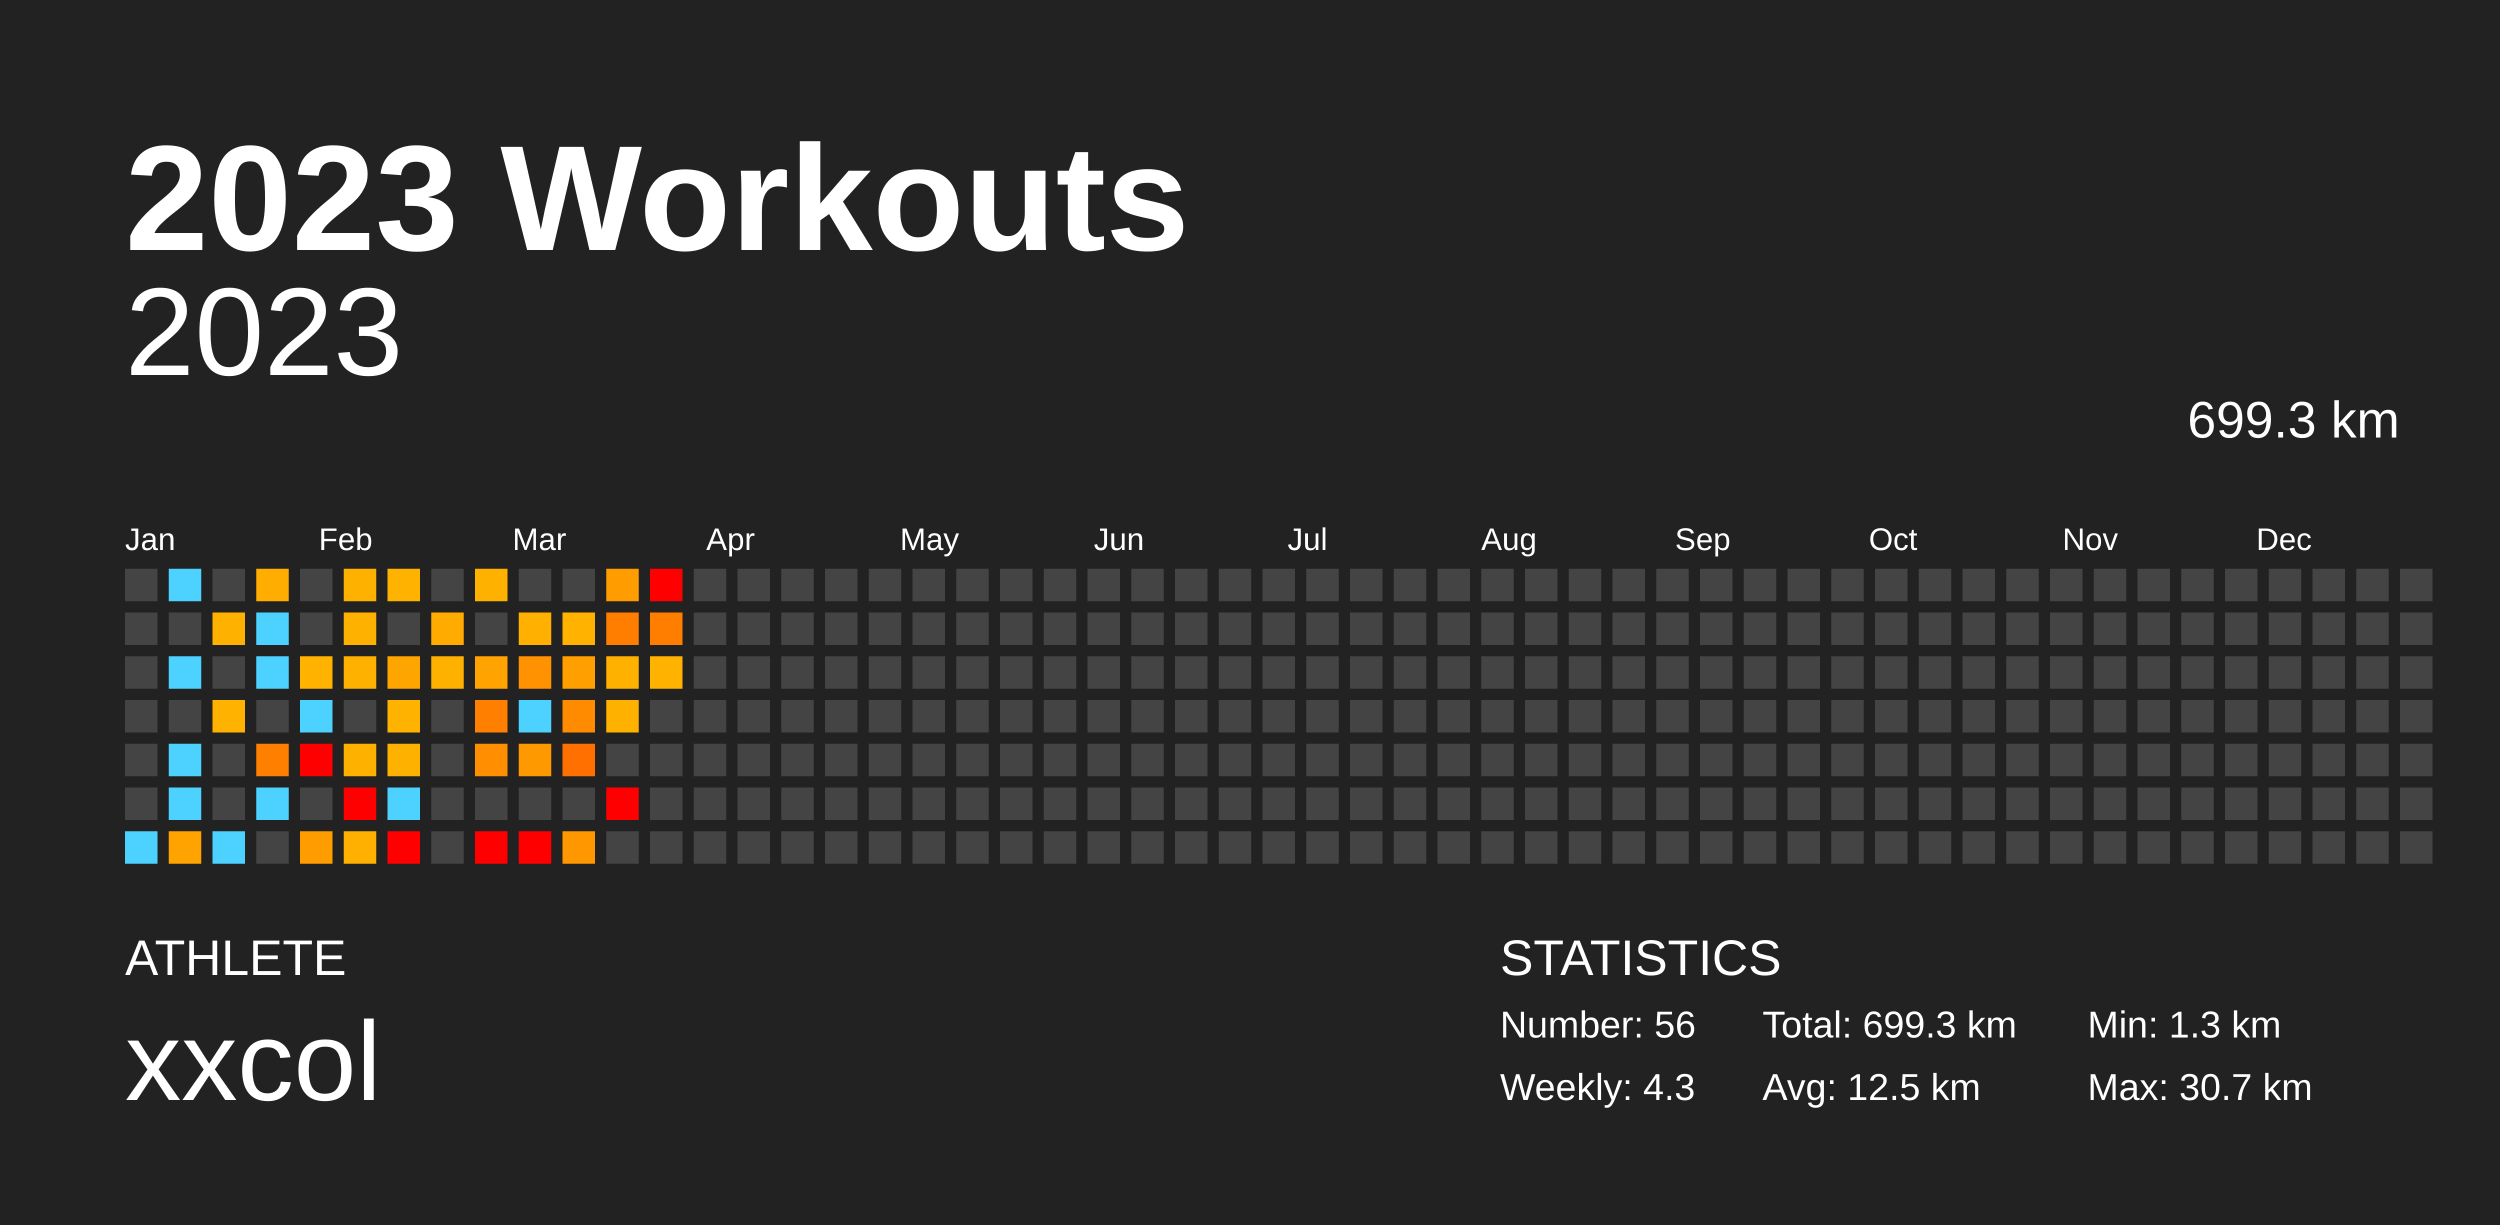
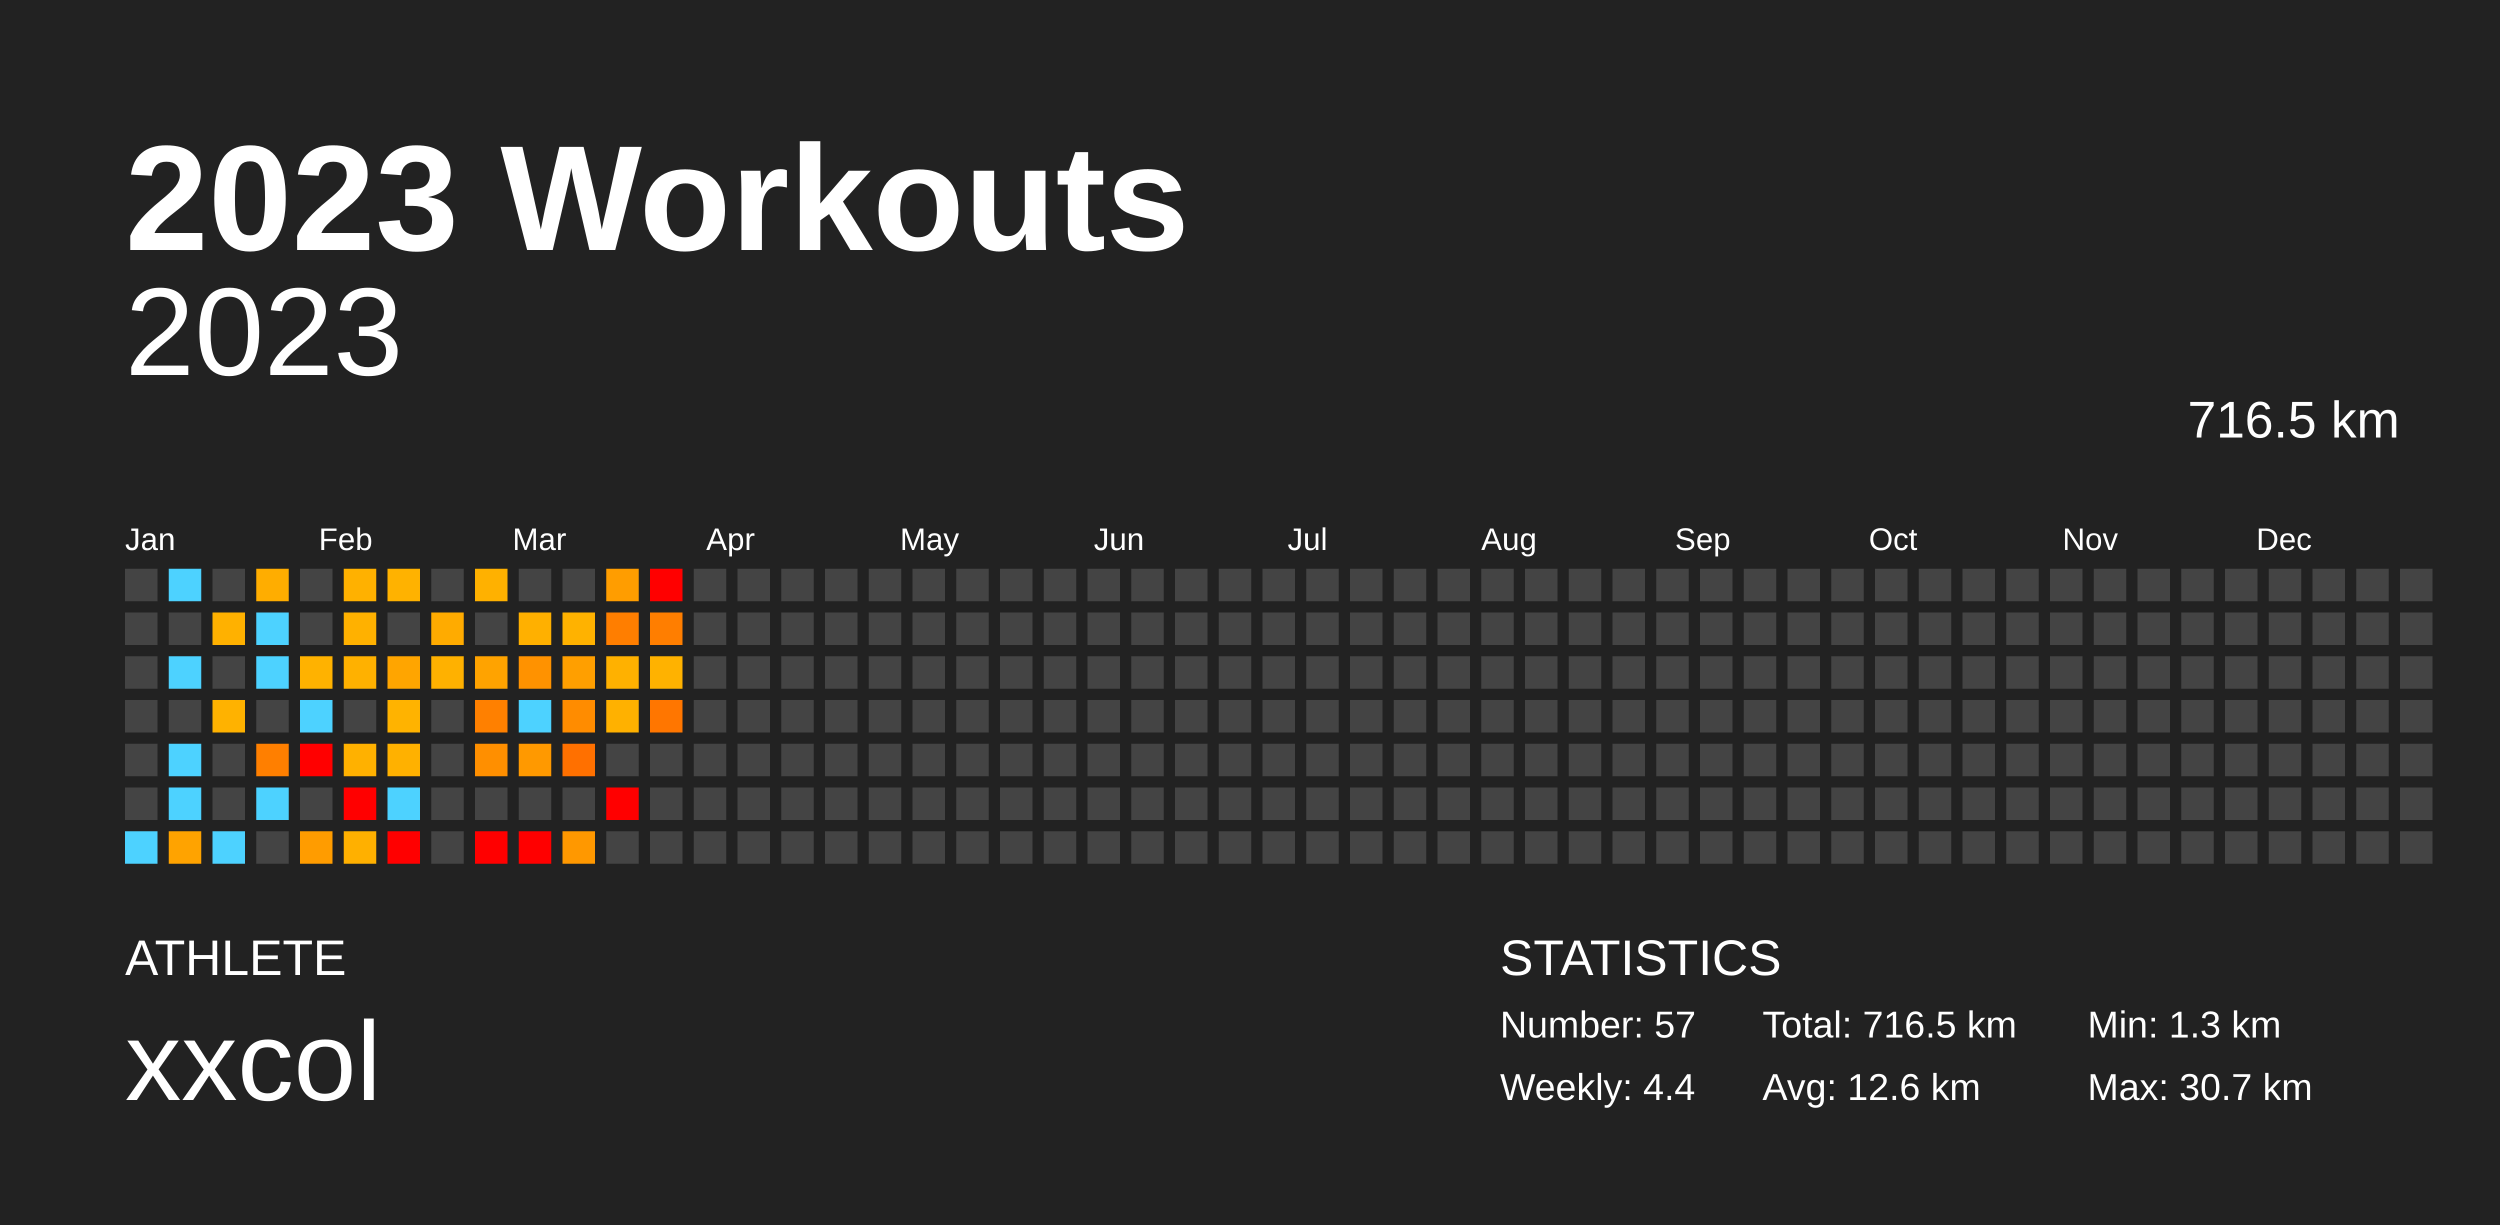
<svg xmlns="http://www.w3.org/2000/svg" baseProfile="full" height="98mm" version="1.1" viewBox="0,0,200,98" width="200mm">
  <defs />
  <rect fill="#222222" height="98" width="200" x="0" y="0" />
  <text fill="#FFFFFF" style="font-size:12px; font-family:Arial; font-weight:bold;" x="10" y="20">2023 Workouts</text>
  <text fill="#FFFFFF" style="font-size:4px; font-family:Arial" x="10" y="78">ATHLETE</text>
  <text fill="#FFFFFF" style="font-size:9px; font-family:Arial" x="10" y="88">xxcol</text>
  <text fill="#FFFFFF" style="font-size:4px; font-family:Arial" x="120" y="78">STATISTICS</text>
-   <text fill="#FFFFFF" style="font-size:3px; font-family:Arial" x="120" y="83">Number: 56</text>
-   <text fill="#FFFFFF" style="font-size:3px; font-family:Arial" x="120" y="88">Weekly: 4.3</text>
-   <text fill="#FFFFFF" style="font-size:3px; font-family:Arial" x="141" y="83">Total: 699.3 km</text>
-   <text fill="#FFFFFF" style="font-size:3px; font-family:Arial" x="141" y="88">Avg: 12.5 km</text>
+   <text fill="#FFFFFF" style="font-size:3px; font-family:Arial" x="120" y="83">Number: 57</text>
+   <text fill="#FFFFFF" style="font-size:3px; font-family:Arial" x="120" y="88">Weekly: 4.4</text>
+   <text fill="#FFFFFF" style="font-size:3px; font-family:Arial" x="141" y="83">Total: 716.5 km</text>
+   <text fill="#FFFFFF" style="font-size:3px; font-family:Arial" x="141" y="88">Avg: 12.6 km</text>
  <text fill="#FFFFFF" style="font-size:3px; font-family:Arial" x="167" y="83">Min: 1.3 km</text>
  <text fill="#FFFFFF" style="font-size:3px; font-family:Arial" x="167" y="88">Max: 30.7 km</text>
  <text alignment-baseline="hanging" fill="#FFFFFF" style="font-size:10.0px; font-family:Arial;" x="10" y="30">2023</text>
-   <text alignment-baseline="hanging" fill="#FFFFFF" style="font-size:4.125px; font-family:Arial;" x="175" y="35">699.3 km</text>
+   <text alignment-baseline="hanging" fill="#FFFFFF" style="font-size:4.125px; font-family:Arial;" x="175" y="35">716.5 km</text>
  <text fill="#FFFFFF" style="font-size:2.5px; font-family:Arial" x="10.0" y="44">Jan</text>
  <text fill="#FFFFFF" style="font-size:2.5px; font-family:Arial" x="25.5" y="44">Feb</text>
  <text fill="#FFFFFF" style="font-size:2.5px; font-family:Arial" x="41.0" y="44">Mar</text>
  <text fill="#FFFFFF" style="font-size:2.5px; font-family:Arial" x="56.5" y="44">Apr</text>
  <text fill="#FFFFFF" style="font-size:2.5px; font-family:Arial" x="72.0" y="44">May</text>
  <text fill="#FFFFFF" style="font-size:2.5px; font-family:Arial" x="87.5" y="44">Jun</text>
  <text fill="#FFFFFF" style="font-size:2.5px; font-family:Arial" x="103.0" y="44">Jul</text>
  <text fill="#FFFFFF" style="font-size:2.5px; font-family:Arial" x="118.5" y="44">Aug</text>
  <text fill="#FFFFFF" style="font-size:2.5px; font-family:Arial" x="134.0" y="44">Sep</text>
  <text fill="#FFFFFF" style="font-size:2.5px; font-family:Arial" x="149.5" y="44">Oct</text>
  <text fill="#FFFFFF" style="font-size:2.5px; font-family:Arial" x="165.0" y="44">Nov</text>
  <text fill="#FFFFFF" style="font-size:2.5px; font-family:Arial" x="180.5" y="44">Dec</text>
  <rect fill="#444444" height="2.6" width="2.6" x="10.0" y="45.5" />
  <rect fill="#444444" height="2.6" width="2.6" x="10.0" y="49.0" />
  <rect fill="#444444" height="2.6" width="2.6" x="10.0" y="52.5" />
  <rect fill="#444444" height="2.6" width="2.6" x="10.0" y="56.0" />
  <rect fill="#444444" height="2.6" width="2.6" x="10.0" y="59.5" />
  <rect fill="#444444" height="2.6" width="2.6" x="10.0" y="63.0" />
  <rect fill="#4dd2ff" height="2.6" width="2.6" x="10.0" y="66.5" />
  <rect fill="#4dd2ff" height="2.6" width="2.6" x="13.5" y="45.5" />
  <rect fill="#444444" height="2.6" width="2.6" x="13.5" y="49.0" />
  <rect fill="#4dd2ff" height="2.6" width="2.6" x="13.5" y="52.5" />
  <rect fill="#444444" height="2.6" width="2.6" x="13.5" y="56.0" />
  <rect fill="#4dd2ff" height="2.6" width="2.6" x="13.5" y="59.5" />
  <rect fill="#4dd2ff" height="2.6" width="2.6" x="13.5" y="63.0" />
  <rect fill="#ffa300" height="2.6" width="2.6" x="13.5" y="66.5" />
  <rect fill="#444444" height="2.6" width="2.6" x="17.0" y="45.5" />
  <rect fill="#ffb100" height="2.6" width="2.6" x="17.0" y="49.0" />
  <rect fill="#444444" height="2.6" width="2.6" x="17.0" y="52.5" />
  <rect fill="#ffb200" height="2.6" width="2.6" x="17.0" y="56.0" />
  <rect fill="#444444" height="2.6" width="2.6" x="17.0" y="59.5" />
  <rect fill="#444444" height="2.6" width="2.6" x="17.0" y="63.0" />
  <rect fill="#4dd2ff" height="2.6" width="2.6" x="17.0" y="66.5" />
  <rect fill="#ffad00" height="2.6" width="2.6" x="20.5" y="45.5" />
  <rect fill="#4dd2ff" height="2.6" width="2.6" x="20.5" y="49.0" />
  <rect fill="#4dd2ff" height="2.6" width="2.6" x="20.5" y="52.5" />
  <rect fill="#444444" height="2.6" width="2.6" x="20.5" y="56.0" />
  <rect fill="#ff7f00" height="2.6" width="2.6" x="20.5" y="59.5" />
  <rect fill="#4dd2ff" height="2.6" width="2.6" x="20.5" y="63.0" />
  <rect fill="#444444" height="2.6" width="2.6" x="20.5" y="66.5" />
  <rect fill="#444444" height="2.6" width="2.6" x="24.0" y="45.5" />
  <rect fill="#444444" height="2.6" width="2.6" x="24.0" y="49.0" />
  <rect fill="#ffb200" height="2.6" width="2.6" x="24.0" y="52.5" />
  <rect fill="#4dd2ff" height="2.6" width="2.6" x="24.0" y="56.0" />
  <rect fill="red" height="2.6" width="2.6" x="24.0" y="59.5" />
  <rect fill="#444444" height="2.6" width="2.6" x="24.0" y="63.0" />
  <rect fill="#ff9c00" height="2.6" width="2.6" x="24.0" y="66.5" />
  <rect fill="#ffb100" height="2.6" width="2.6" x="27.5" y="45.5" />
  <rect fill="#ffb100" height="2.6" width="2.6" x="27.5" y="49.0" />
  <rect fill="#ffb100" height="2.6" width="2.6" x="27.5" y="52.5" />
  <rect fill="#444444" height="2.6" width="2.6" x="27.5" y="56.0" />
  <rect fill="#ffb100" height="2.6" width="2.6" x="27.5" y="59.5" />
  <rect fill="red" height="2.6" width="2.6" x="27.5" y="63.0" />
  <rect fill="#ffb000" height="2.6" width="2.6" x="27.5" y="66.5" />
  <rect fill="#ffb200" height="2.6" width="2.6" x="31.0" y="45.5" />
  <rect fill="#444444" height="2.6" width="2.6" x="31.0" y="49.0" />
  <rect fill="#ffa500" height="2.6" width="2.6" x="31.0" y="52.5" />
  <rect fill="#ffb300" height="2.6" width="2.6" x="31.0" y="56.0" />
  <rect fill="#ffb100" height="2.6" width="2.6" x="31.0" y="59.5" />
  <rect fill="#4dd2ff" height="2.6" width="2.6" x="31.0" y="63.0" />
  <rect fill="red" height="2.6" width="2.6" x="31.0" y="66.5" />
  <rect fill="#444444" height="2.6" width="2.6" x="34.5" y="45.5" />
  <rect fill="#ffab00" height="2.6" width="2.6" x="34.5" y="49.0" />
  <rect fill="#ffb100" height="2.6" width="2.6" x="34.5" y="52.5" />
  <rect fill="#444444" height="2.6" width="2.6" x="34.5" y="56.0" />
  <rect fill="#444444" height="2.6" width="2.6" x="34.5" y="59.5" />
  <rect fill="#444444" height="2.6" width="2.6" x="34.5" y="63.0" />
  <rect fill="#444444" height="2.6" width="2.6" x="34.5" y="66.5" />
  <rect fill="#ffb100" height="2.6" width="2.6" x="38.0" y="45.5" />
  <rect fill="#444444" height="2.6" width="2.6" x="38.0" y="49.0" />
  <rect fill="#ffa300" height="2.6" width="2.6" x="38.0" y="52.5" />
  <rect fill="#ff8000" height="2.6" width="2.6" x="38.0" y="56.0" />
  <rect fill="#ff8f00" height="2.6" width="2.6" x="38.0" y="59.5" />
  <rect fill="#444444" height="2.6" width="2.6" x="38.0" y="63.0" />
  <rect fill="red" height="2.6" width="2.6" x="38.0" y="66.5" />
  <rect fill="#444444" height="2.6" width="2.6" x="41.5" y="45.5" />
  <rect fill="#ffb000" height="2.6" width="2.6" x="41.5" y="49.0" />
  <rect fill="#ff9200" height="2.6" width="2.6" x="41.5" y="52.5" />
  <rect fill="#4dd2ff" height="2.6" width="2.6" x="41.5" y="56.0" />
  <rect fill="#ff9900" height="2.6" width="2.6" x="41.5" y="59.5" />
  <rect fill="#444444" height="2.6" width="2.6" x="41.5" y="63.0" />
  <rect fill="red" height="2.6" width="2.6" x="41.5" y="66.5" />
  <rect fill="#444444" height="2.6" width="2.6" x="45.0" y="45.5" />
  <rect fill="#ffb200" height="2.6" width="2.6" x="45.0" y="49.0" />
  <rect fill="#ff9f00" height="2.6" width="2.6" x="45.0" y="52.5" />
  <rect fill="#ff8c00" height="2.6" width="2.6" x="45.0" y="56.0" />
  <rect fill="#ff7000" height="2.6" width="2.6" x="45.0" y="59.5" />
  <rect fill="#444444" height="2.6" width="2.6" x="45.0" y="63.0" />
  <rect fill="#ff9800" height="2.6" width="2.6" x="45.0" y="66.5" />
  <rect fill="#ff9d00" height="2.6" width="2.6" x="48.5" y="45.5" />
  <rect fill="#ff7e00" height="2.6" width="2.6" x="48.5" y="49.0" />
  <rect fill="#ffb100" height="2.6" width="2.6" x="48.5" y="52.5" />
  <rect fill="#ffb100" height="2.6" width="2.6" x="48.5" y="56.0" />
  <rect fill="#444444" height="2.6" width="2.6" x="48.5" y="59.5" />
  <rect fill="red" height="2.6" width="2.6" x="48.5" y="63.0" />
  <rect fill="#444444" height="2.6" width="2.6" x="48.5" y="66.5" />
  <rect fill="red" height="2.6" width="2.6" x="52.0" y="45.5" />
  <rect fill="#ff7e00" height="2.6" width="2.6" x="52.0" y="49.0" />
  <rect fill="#ffb200" height="2.6" width="2.6" x="52.0" y="52.5" />
-   <rect fill="#444444" height="2.6" width="2.6" x="52.0" y="56.0" />
+   <rect fill="#ff7600" height="2.6" width="2.6" x="52.0" y="56.0" />
  <rect fill="#444444" height="2.6" width="2.6" x="52.0" y="59.5" />
  <rect fill="#444444" height="2.6" width="2.6" x="52.0" y="63.0" />
  <rect fill="#444444" height="2.6" width="2.6" x="52.0" y="66.5" />
  <rect fill="#444444" height="2.6" width="2.6" x="55.5" y="45.5" />
  <rect fill="#444444" height="2.6" width="2.6" x="55.5" y="49.0" />
  <rect fill="#444444" height="2.6" width="2.6" x="55.5" y="52.5" />
  <rect fill="#444444" height="2.6" width="2.6" x="55.5" y="56.0" />
  <rect fill="#444444" height="2.6" width="2.6" x="55.5" y="59.5" />
  <rect fill="#444444" height="2.6" width="2.6" x="55.5" y="63.0" />
  <rect fill="#444444" height="2.6" width="2.6" x="55.5" y="66.5" />
  <rect fill="#444444" height="2.6" width="2.6" x="59.0" y="45.5" />
  <rect fill="#444444" height="2.6" width="2.6" x="59.0" y="49.0" />
  <rect fill="#444444" height="2.6" width="2.6" x="59.0" y="52.5" />
  <rect fill="#444444" height="2.6" width="2.6" x="59.0" y="56.0" />
  <rect fill="#444444" height="2.6" width="2.6" x="59.0" y="59.5" />
  <rect fill="#444444" height="2.6" width="2.6" x="59.0" y="63.0" />
  <rect fill="#444444" height="2.6" width="2.6" x="59.0" y="66.5" />
  <rect fill="#444444" height="2.6" width="2.6" x="62.5" y="45.5" />
  <rect fill="#444444" height="2.6" width="2.6" x="62.5" y="49.0" />
  <rect fill="#444444" height="2.6" width="2.6" x="62.5" y="52.5" />
  <rect fill="#444444" height="2.6" width="2.6" x="62.5" y="56.0" />
  <rect fill="#444444" height="2.6" width="2.6" x="62.5" y="59.5" />
  <rect fill="#444444" height="2.6" width="2.6" x="62.5" y="63.0" />
  <rect fill="#444444" height="2.6" width="2.6" x="62.5" y="66.5" />
  <rect fill="#444444" height="2.6" width="2.6" x="66.0" y="45.5" />
  <rect fill="#444444" height="2.6" width="2.6" x="66.0" y="49.0" />
  <rect fill="#444444" height="2.6" width="2.6" x="66.0" y="52.5" />
  <rect fill="#444444" height="2.6" width="2.6" x="66.0" y="56.0" />
  <rect fill="#444444" height="2.6" width="2.6" x="66.0" y="59.5" />
  <rect fill="#444444" height="2.6" width="2.6" x="66.0" y="63.0" />
  <rect fill="#444444" height="2.6" width="2.6" x="66.0" y="66.5" />
  <rect fill="#444444" height="2.6" width="2.6" x="69.5" y="45.5" />
  <rect fill="#444444" height="2.6" width="2.6" x="69.5" y="49.0" />
  <rect fill="#444444" height="2.6" width="2.6" x="69.5" y="52.5" />
  <rect fill="#444444" height="2.6" width="2.6" x="69.5" y="56.0" />
  <rect fill="#444444" height="2.6" width="2.6" x="69.5" y="59.5" />
  <rect fill="#444444" height="2.6" width="2.6" x="69.5" y="63.0" />
  <rect fill="#444444" height="2.6" width="2.6" x="69.5" y="66.5" />
  <rect fill="#444444" height="2.6" width="2.6" x="73.0" y="45.5" />
  <rect fill="#444444" height="2.6" width="2.6" x="73.0" y="49.0" />
  <rect fill="#444444" height="2.6" width="2.6" x="73.0" y="52.5" />
  <rect fill="#444444" height="2.6" width="2.6" x="73.0" y="56.0" />
  <rect fill="#444444" height="2.6" width="2.6" x="73.0" y="59.5" />
  <rect fill="#444444" height="2.6" width="2.6" x="73.0" y="63.0" />
  <rect fill="#444444" height="2.6" width="2.6" x="73.0" y="66.5" />
  <rect fill="#444444" height="2.6" width="2.6" x="76.5" y="45.5" />
  <rect fill="#444444" height="2.6" width="2.6" x="76.5" y="49.0" />
  <rect fill="#444444" height="2.6" width="2.6" x="76.5" y="52.5" />
  <rect fill="#444444" height="2.6" width="2.6" x="76.5" y="56.0" />
  <rect fill="#444444" height="2.6" width="2.6" x="76.5" y="59.5" />
  <rect fill="#444444" height="2.6" width="2.6" x="76.5" y="63.0" />
  <rect fill="#444444" height="2.6" width="2.6" x="76.5" y="66.5" />
  <rect fill="#444444" height="2.6" width="2.6" x="80.0" y="45.5" />
  <rect fill="#444444" height="2.6" width="2.6" x="80.0" y="49.0" />
  <rect fill="#444444" height="2.6" width="2.6" x="80.0" y="52.5" />
  <rect fill="#444444" height="2.6" width="2.6" x="80.0" y="56.0" />
  <rect fill="#444444" height="2.6" width="2.6" x="80.0" y="59.5" />
  <rect fill="#444444" height="2.6" width="2.6" x="80.0" y="63.0" />
  <rect fill="#444444" height="2.6" width="2.6" x="80.0" y="66.5" />
  <rect fill="#444444" height="2.6" width="2.6" x="83.5" y="45.5" />
  <rect fill="#444444" height="2.6" width="2.6" x="83.5" y="49.0" />
  <rect fill="#444444" height="2.6" width="2.6" x="83.5" y="52.5" />
  <rect fill="#444444" height="2.6" width="2.6" x="83.5" y="56.0" />
  <rect fill="#444444" height="2.6" width="2.6" x="83.5" y="59.5" />
  <rect fill="#444444" height="2.6" width="2.6" x="83.5" y="63.0" />
  <rect fill="#444444" height="2.6" width="2.6" x="83.5" y="66.5" />
  <rect fill="#444444" height="2.6" width="2.6" x="87.0" y="45.5" />
  <rect fill="#444444" height="2.6" width="2.6" x="87.0" y="49.0" />
  <rect fill="#444444" height="2.6" width="2.6" x="87.0" y="52.5" />
  <rect fill="#444444" height="2.6" width="2.6" x="87.0" y="56.0" />
  <rect fill="#444444" height="2.6" width="2.6" x="87.0" y="59.5" />
  <rect fill="#444444" height="2.6" width="2.6" x="87.0" y="63.0" />
  <rect fill="#444444" height="2.6" width="2.6" x="87.0" y="66.5" />
  <rect fill="#444444" height="2.6" width="2.6" x="90.5" y="45.5" />
  <rect fill="#444444" height="2.6" width="2.6" x="90.5" y="49.0" />
  <rect fill="#444444" height="2.6" width="2.6" x="90.5" y="52.5" />
  <rect fill="#444444" height="2.6" width="2.6" x="90.5" y="56.0" />
  <rect fill="#444444" height="2.6" width="2.6" x="90.5" y="59.5" />
  <rect fill="#444444" height="2.6" width="2.6" x="90.5" y="63.0" />
  <rect fill="#444444" height="2.6" width="2.6" x="90.5" y="66.5" />
  <rect fill="#444444" height="2.6" width="2.6" x="94.0" y="45.5" />
  <rect fill="#444444" height="2.6" width="2.6" x="94.0" y="49.0" />
  <rect fill="#444444" height="2.6" width="2.6" x="94.0" y="52.5" />
  <rect fill="#444444" height="2.6" width="2.6" x="94.0" y="56.0" />
  <rect fill="#444444" height="2.6" width="2.6" x="94.0" y="59.5" />
  <rect fill="#444444" height="2.6" width="2.6" x="94.0" y="63.0" />
  <rect fill="#444444" height="2.6" width="2.6" x="94.0" y="66.5" />
  <rect fill="#444444" height="2.6" width="2.6" x="97.5" y="45.5" />
  <rect fill="#444444" height="2.6" width="2.6" x="97.5" y="49.0" />
  <rect fill="#444444" height="2.6" width="2.6" x="97.5" y="52.5" />
  <rect fill="#444444" height="2.6" width="2.6" x="97.5" y="56.0" />
  <rect fill="#444444" height="2.6" width="2.6" x="97.5" y="59.5" />
  <rect fill="#444444" height="2.6" width="2.6" x="97.5" y="63.0" />
  <rect fill="#444444" height="2.6" width="2.6" x="97.5" y="66.5" />
  <rect fill="#444444" height="2.6" width="2.6" x="101.0" y="45.5" />
  <rect fill="#444444" height="2.6" width="2.6" x="101.0" y="49.0" />
  <rect fill="#444444" height="2.6" width="2.6" x="101.0" y="52.5" />
  <rect fill="#444444" height="2.6" width="2.6" x="101.0" y="56.0" />
  <rect fill="#444444" height="2.6" width="2.6" x="101.0" y="59.5" />
  <rect fill="#444444" height="2.6" width="2.6" x="101.0" y="63.0" />
  <rect fill="#444444" height="2.6" width="2.6" x="101.0" y="66.5" />
  <rect fill="#444444" height="2.6" width="2.6" x="104.5" y="45.5" />
  <rect fill="#444444" height="2.6" width="2.6" x="104.5" y="49.0" />
  <rect fill="#444444" height="2.6" width="2.6" x="104.5" y="52.5" />
  <rect fill="#444444" height="2.6" width="2.6" x="104.5" y="56.0" />
  <rect fill="#444444" height="2.6" width="2.6" x="104.5" y="59.5" />
  <rect fill="#444444" height="2.6" width="2.6" x="104.5" y="63.0" />
  <rect fill="#444444" height="2.6" width="2.6" x="104.5" y="66.5" />
  <rect fill="#444444" height="2.6" width="2.6" x="108.0" y="45.5" />
  <rect fill="#444444" height="2.6" width="2.6" x="108.0" y="49.0" />
  <rect fill="#444444" height="2.6" width="2.6" x="108.0" y="52.5" />
  <rect fill="#444444" height="2.6" width="2.6" x="108.0" y="56.0" />
  <rect fill="#444444" height="2.6" width="2.6" x="108.0" y="59.5" />
  <rect fill="#444444" height="2.6" width="2.6" x="108.0" y="63.0" />
  <rect fill="#444444" height="2.6" width="2.6" x="108.0" y="66.5" />
  <rect fill="#444444" height="2.6" width="2.6" x="111.5" y="45.5" />
  <rect fill="#444444" height="2.6" width="2.6" x="111.5" y="49.0" />
  <rect fill="#444444" height="2.6" width="2.6" x="111.5" y="52.5" />
  <rect fill="#444444" height="2.6" width="2.6" x="111.5" y="56.0" />
  <rect fill="#444444" height="2.6" width="2.6" x="111.5" y="59.5" />
  <rect fill="#444444" height="2.6" width="2.6" x="111.5" y="63.0" />
  <rect fill="#444444" height="2.6" width="2.6" x="111.5" y="66.5" />
  <rect fill="#444444" height="2.6" width="2.6" x="115.0" y="45.5" />
  <rect fill="#444444" height="2.6" width="2.6" x="115.0" y="49.0" />
  <rect fill="#444444" height="2.6" width="2.6" x="115.0" y="52.5" />
  <rect fill="#444444" height="2.6" width="2.6" x="115.0" y="56.0" />
  <rect fill="#444444" height="2.6" width="2.6" x="115.0" y="59.5" />
  <rect fill="#444444" height="2.6" width="2.6" x="115.0" y="63.0" />
  <rect fill="#444444" height="2.6" width="2.6" x="115.0" y="66.5" />
  <rect fill="#444444" height="2.6" width="2.6" x="118.5" y="45.5" />
  <rect fill="#444444" height="2.6" width="2.6" x="118.5" y="49.0" />
  <rect fill="#444444" height="2.6" width="2.6" x="118.5" y="52.5" />
  <rect fill="#444444" height="2.6" width="2.6" x="118.5" y="56.0" />
  <rect fill="#444444" height="2.6" width="2.6" x="118.5" y="59.5" />
  <rect fill="#444444" height="2.6" width="2.6" x="118.5" y="63.0" />
  <rect fill="#444444" height="2.6" width="2.6" x="118.5" y="66.5" />
  <rect fill="#444444" height="2.6" width="2.6" x="122.0" y="45.5" />
  <rect fill="#444444" height="2.6" width="2.6" x="122.0" y="49.0" />
  <rect fill="#444444" height="2.6" width="2.6" x="122.0" y="52.5" />
  <rect fill="#444444" height="2.6" width="2.6" x="122.0" y="56.0" />
  <rect fill="#444444" height="2.6" width="2.6" x="122.0" y="59.5" />
  <rect fill="#444444" height="2.6" width="2.6" x="122.0" y="63.0" />
  <rect fill="#444444" height="2.6" width="2.6" x="122.0" y="66.5" />
  <rect fill="#444444" height="2.6" width="2.6" x="125.5" y="45.5" />
  <rect fill="#444444" height="2.6" width="2.6" x="125.5" y="49.0" />
  <rect fill="#444444" height="2.6" width="2.6" x="125.5" y="52.5" />
  <rect fill="#444444" height="2.6" width="2.6" x="125.5" y="56.0" />
  <rect fill="#444444" height="2.6" width="2.6" x="125.5" y="59.5" />
  <rect fill="#444444" height="2.6" width="2.6" x="125.5" y="63.0" />
  <rect fill="#444444" height="2.6" width="2.6" x="125.5" y="66.5" />
  <rect fill="#444444" height="2.6" width="2.6" x="129.0" y="45.5" />
  <rect fill="#444444" height="2.6" width="2.6" x="129.0" y="49.0" />
  <rect fill="#444444" height="2.6" width="2.6" x="129.0" y="52.5" />
  <rect fill="#444444" height="2.6" width="2.6" x="129.0" y="56.0" />
  <rect fill="#444444" height="2.6" width="2.6" x="129.0" y="59.5" />
  <rect fill="#444444" height="2.6" width="2.6" x="129.0" y="63.0" />
  <rect fill="#444444" height="2.6" width="2.6" x="129.0" y="66.5" />
  <rect fill="#444444" height="2.6" width="2.6" x="132.5" y="45.5" />
  <rect fill="#444444" height="2.6" width="2.6" x="132.5" y="49.0" />
  <rect fill="#444444" height="2.6" width="2.6" x="132.5" y="52.5" />
  <rect fill="#444444" height="2.6" width="2.6" x="132.5" y="56.0" />
  <rect fill="#444444" height="2.6" width="2.6" x="132.5" y="59.5" />
  <rect fill="#444444" height="2.6" width="2.6" x="132.5" y="63.0" />
  <rect fill="#444444" height="2.6" width="2.6" x="132.5" y="66.5" />
  <rect fill="#444444" height="2.6" width="2.6" x="136.0" y="45.5" />
  <rect fill="#444444" height="2.6" width="2.6" x="136.0" y="49.0" />
  <rect fill="#444444" height="2.6" width="2.6" x="136.0" y="52.5" />
  <rect fill="#444444" height="2.6" width="2.6" x="136.0" y="56.0" />
  <rect fill="#444444" height="2.6" width="2.6" x="136.0" y="59.5" />
  <rect fill="#444444" height="2.6" width="2.6" x="136.0" y="63.0" />
  <rect fill="#444444" height="2.6" width="2.6" x="136.0" y="66.5" />
  <rect fill="#444444" height="2.6" width="2.6" x="139.5" y="45.5" />
  <rect fill="#444444" height="2.6" width="2.6" x="139.5" y="49.0" />
  <rect fill="#444444" height="2.6" width="2.6" x="139.5" y="52.5" />
  <rect fill="#444444" height="2.6" width="2.6" x="139.5" y="56.0" />
  <rect fill="#444444" height="2.6" width="2.6" x="139.5" y="59.5" />
  <rect fill="#444444" height="2.6" width="2.6" x="139.5" y="63.0" />
  <rect fill="#444444" height="2.6" width="2.6" x="139.5" y="66.5" />
  <rect fill="#444444" height="2.6" width="2.6" x="143.0" y="45.5" />
  <rect fill="#444444" height="2.6" width="2.6" x="143.0" y="49.0" />
  <rect fill="#444444" height="2.6" width="2.6" x="143.0" y="52.5" />
  <rect fill="#444444" height="2.6" width="2.6" x="143.0" y="56.0" />
  <rect fill="#444444" height="2.6" width="2.6" x="143.0" y="59.5" />
  <rect fill="#444444" height="2.6" width="2.6" x="143.0" y="63.0" />
  <rect fill="#444444" height="2.6" width="2.6" x="143.0" y="66.5" />
  <rect fill="#444444" height="2.6" width="2.6" x="146.5" y="45.5" />
  <rect fill="#444444" height="2.6" width="2.6" x="146.5" y="49.0" />
  <rect fill="#444444" height="2.6" width="2.6" x="146.5" y="52.5" />
  <rect fill="#444444" height="2.6" width="2.6" x="146.5" y="56.0" />
  <rect fill="#444444" height="2.6" width="2.6" x="146.5" y="59.5" />
  <rect fill="#444444" height="2.6" width="2.6" x="146.5" y="63.0" />
  <rect fill="#444444" height="2.6" width="2.6" x="146.5" y="66.5" />
  <rect fill="#444444" height="2.6" width="2.6" x="150.0" y="45.5" />
  <rect fill="#444444" height="2.6" width="2.6" x="150.0" y="49.0" />
  <rect fill="#444444" height="2.6" width="2.6" x="150.0" y="52.5" />
  <rect fill="#444444" height="2.6" width="2.6" x="150.0" y="56.0" />
  <rect fill="#444444" height="2.6" width="2.6" x="150.0" y="59.5" />
  <rect fill="#444444" height="2.6" width="2.6" x="150.0" y="63.0" />
  <rect fill="#444444" height="2.6" width="2.6" x="150.0" y="66.5" />
  <rect fill="#444444" height="2.6" width="2.6" x="153.5" y="45.5" />
  <rect fill="#444444" height="2.6" width="2.6" x="153.5" y="49.0" />
  <rect fill="#444444" height="2.6" width="2.6" x="153.5" y="52.5" />
  <rect fill="#444444" height="2.6" width="2.6" x="153.5" y="56.0" />
  <rect fill="#444444" height="2.6" width="2.6" x="153.5" y="59.5" />
  <rect fill="#444444" height="2.6" width="2.6" x="153.5" y="63.0" />
  <rect fill="#444444" height="2.6" width="2.6" x="153.5" y="66.5" />
  <rect fill="#444444" height="2.6" width="2.6" x="157.0" y="45.5" />
  <rect fill="#444444" height="2.6" width="2.6" x="157.0" y="49.0" />
  <rect fill="#444444" height="2.6" width="2.6" x="157.0" y="52.5" />
  <rect fill="#444444" height="2.6" width="2.6" x="157.0" y="56.0" />
  <rect fill="#444444" height="2.6" width="2.6" x="157.0" y="59.5" />
  <rect fill="#444444" height="2.6" width="2.6" x="157.0" y="63.0" />
  <rect fill="#444444" height="2.6" width="2.6" x="157.0" y="66.5" />
  <rect fill="#444444" height="2.6" width="2.6" x="160.5" y="45.5" />
  <rect fill="#444444" height="2.6" width="2.6" x="160.5" y="49.0" />
  <rect fill="#444444" height="2.6" width="2.6" x="160.5" y="52.5" />
  <rect fill="#444444" height="2.6" width="2.6" x="160.5" y="56.0" />
  <rect fill="#444444" height="2.6" width="2.6" x="160.5" y="59.5" />
  <rect fill="#444444" height="2.6" width="2.6" x="160.5" y="63.0" />
  <rect fill="#444444" height="2.6" width="2.6" x="160.5" y="66.5" />
  <rect fill="#444444" height="2.6" width="2.6" x="164.0" y="45.5" />
  <rect fill="#444444" height="2.6" width="2.6" x="164.0" y="49.0" />
  <rect fill="#444444" height="2.6" width="2.6" x="164.0" y="52.5" />
  <rect fill="#444444" height="2.6" width="2.6" x="164.0" y="56.0" />
  <rect fill="#444444" height="2.6" width="2.6" x="164.0" y="59.5" />
  <rect fill="#444444" height="2.6" width="2.6" x="164.0" y="63.0" />
  <rect fill="#444444" height="2.6" width="2.6" x="164.0" y="66.5" />
  <rect fill="#444444" height="2.6" width="2.6" x="167.5" y="45.5" />
  <rect fill="#444444" height="2.6" width="2.6" x="167.5" y="49.0" />
  <rect fill="#444444" height="2.6" width="2.6" x="167.5" y="52.5" />
  <rect fill="#444444" height="2.6" width="2.6" x="167.5" y="56.0" />
  <rect fill="#444444" height="2.6" width="2.6" x="167.5" y="59.5" />
  <rect fill="#444444" height="2.6" width="2.6" x="167.5" y="63.0" />
  <rect fill="#444444" height="2.6" width="2.6" x="167.5" y="66.5" />
  <rect fill="#444444" height="2.6" width="2.6" x="171.0" y="45.5" />
  <rect fill="#444444" height="2.6" width="2.6" x="171.0" y="49.0" />
  <rect fill="#444444" height="2.6" width="2.6" x="171.0" y="52.5" />
  <rect fill="#444444" height="2.6" width="2.6" x="171.0" y="56.0" />
  <rect fill="#444444" height="2.6" width="2.6" x="171.0" y="59.5" />
  <rect fill="#444444" height="2.6" width="2.6" x="171.0" y="63.0" />
  <rect fill="#444444" height="2.6" width="2.6" x="171.0" y="66.5" />
  <rect fill="#444444" height="2.6" width="2.6" x="174.5" y="45.5" />
  <rect fill="#444444" height="2.6" width="2.6" x="174.5" y="49.0" />
  <rect fill="#444444" height="2.6" width="2.6" x="174.5" y="52.5" />
  <rect fill="#444444" height="2.6" width="2.6" x="174.5" y="56.0" />
  <rect fill="#444444" height="2.6" width="2.6" x="174.5" y="59.5" />
  <rect fill="#444444" height="2.6" width="2.6" x="174.5" y="63.0" />
  <rect fill="#444444" height="2.6" width="2.6" x="174.5" y="66.5" />
  <rect fill="#444444" height="2.6" width="2.6" x="178.0" y="45.5" />
  <rect fill="#444444" height="2.6" width="2.6" x="178.0" y="49.0" />
  <rect fill="#444444" height="2.6" width="2.6" x="178.0" y="52.5" />
  <rect fill="#444444" height="2.6" width="2.6" x="178.0" y="56.0" />
  <rect fill="#444444" height="2.6" width="2.6" x="178.0" y="59.5" />
  <rect fill="#444444" height="2.6" width="2.6" x="178.0" y="63.0" />
  <rect fill="#444444" height="2.6" width="2.6" x="178.0" y="66.5" />
  <rect fill="#444444" height="2.6" width="2.6" x="181.5" y="45.5" />
  <rect fill="#444444" height="2.6" width="2.6" x="181.5" y="49.0" />
  <rect fill="#444444" height="2.6" width="2.6" x="181.5" y="52.5" />
  <rect fill="#444444" height="2.6" width="2.6" x="181.5" y="56.0" />
  <rect fill="#444444" height="2.6" width="2.6" x="181.5" y="59.5" />
  <rect fill="#444444" height="2.6" width="2.6" x="181.5" y="63.0" />
  <rect fill="#444444" height="2.6" width="2.6" x="181.5" y="66.5" />
  <rect fill="#444444" height="2.6" width="2.6" x="185.0" y="45.5" />
  <rect fill="#444444" height="2.6" width="2.6" x="185.0" y="49.0" />
  <rect fill="#444444" height="2.6" width="2.6" x="185.0" y="52.5" />
  <rect fill="#444444" height="2.6" width="2.6" x="185.0" y="56.0" />
  <rect fill="#444444" height="2.6" width="2.6" x="185.0" y="59.5" />
  <rect fill="#444444" height="2.6" width="2.6" x="185.0" y="63.0" />
  <rect fill="#444444" height="2.6" width="2.6" x="185.0" y="66.5" />
  <rect fill="#444444" height="2.6" width="2.6" x="188.5" y="45.5" />
  <rect fill="#444444" height="2.6" width="2.6" x="188.5" y="49.0" />
  <rect fill="#444444" height="2.6" width="2.6" x="188.5" y="52.5" />
  <rect fill="#444444" height="2.6" width="2.6" x="188.5" y="56.0" />
  <rect fill="#444444" height="2.6" width="2.6" x="188.5" y="59.5" />
  <rect fill="#444444" height="2.6" width="2.6" x="188.5" y="63.0" />
  <rect fill="#444444" height="2.6" width="2.6" x="188.5" y="66.5" />
  <rect fill="#444444" height="2.6" width="2.6" x="192.0" y="45.5" />
  <rect fill="#444444" height="2.6" width="2.6" x="192.0" y="49.0" />
  <rect fill="#444444" height="2.6" width="2.6" x="192.0" y="52.5" />
  <rect fill="#444444" height="2.6" width="2.6" x="192.0" y="56.0" />
  <rect fill="#444444" height="2.6" width="2.6" x="192.0" y="59.5" />
  <rect fill="#444444" height="2.6" width="2.6" x="192.0" y="63.0" />
  <rect fill="#444444" height="2.6" width="2.6" x="192.0" y="66.5" />
</svg>
